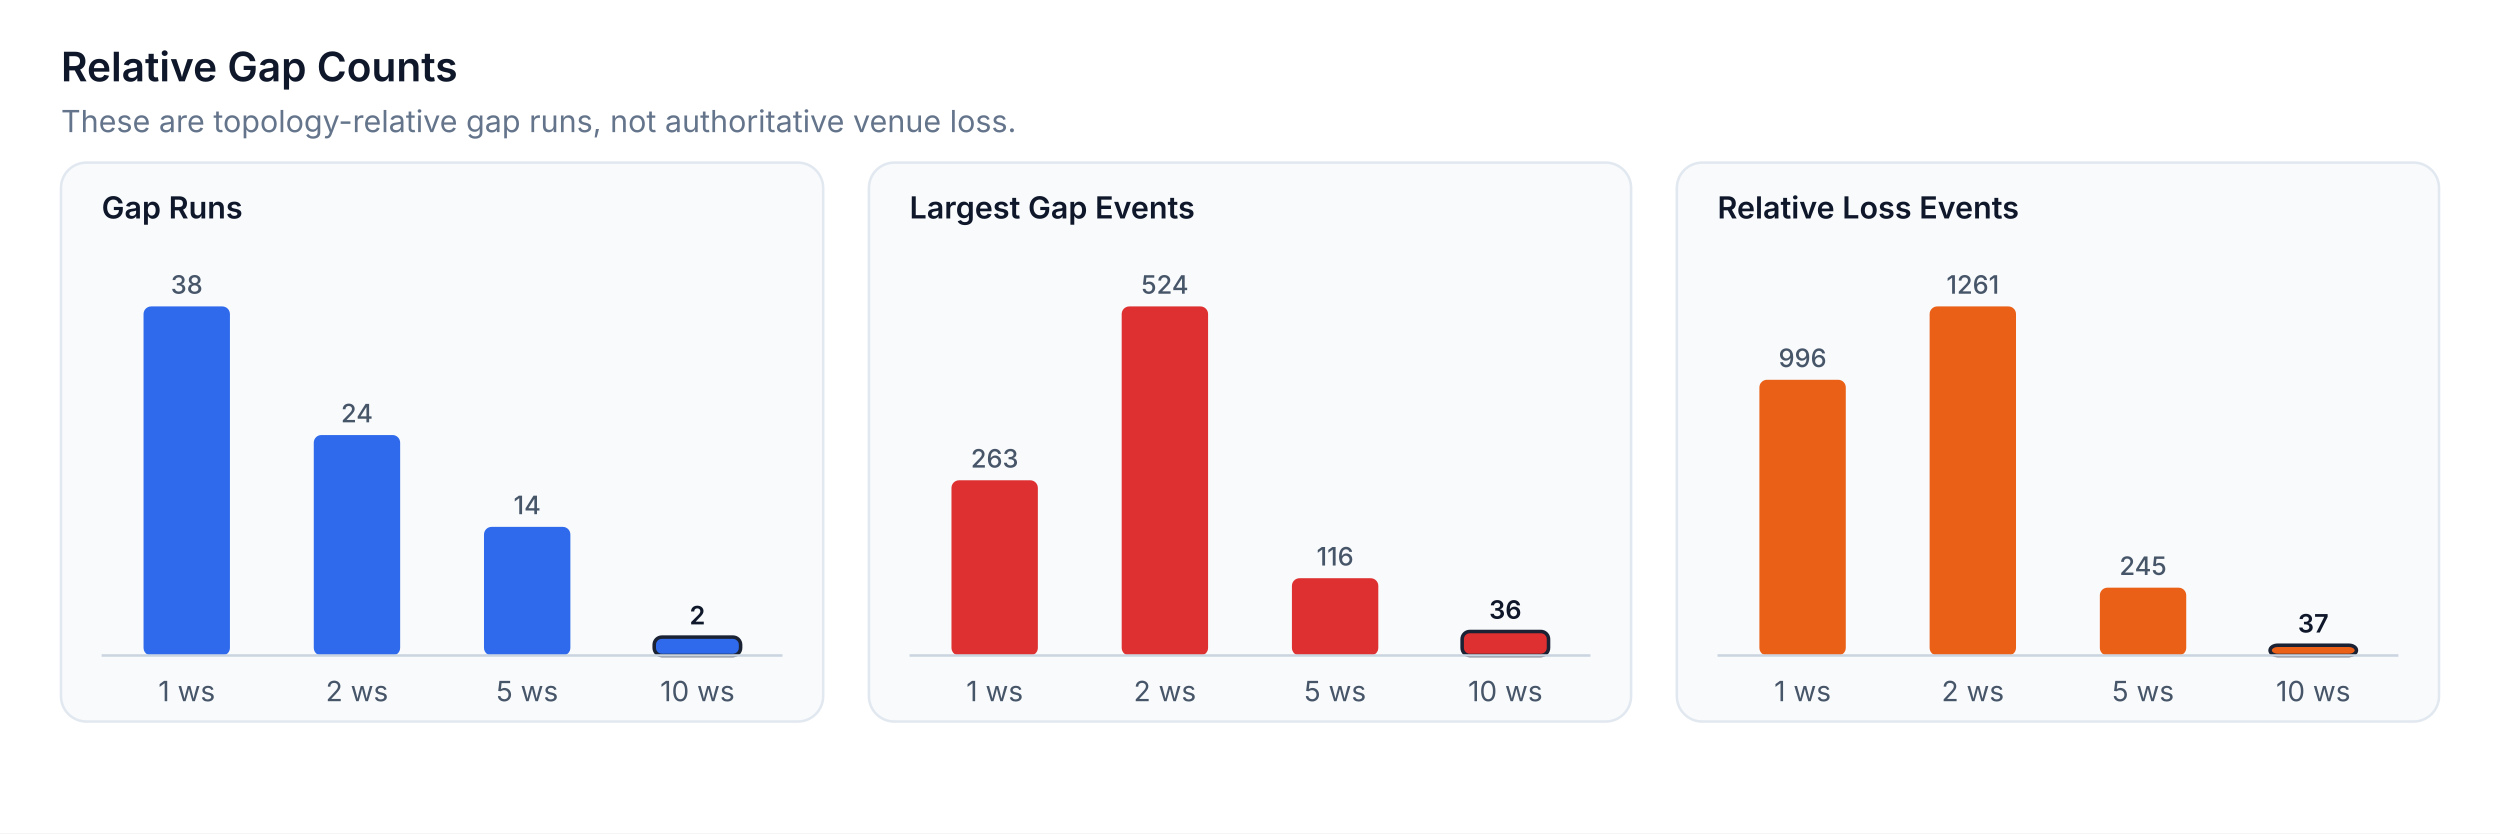
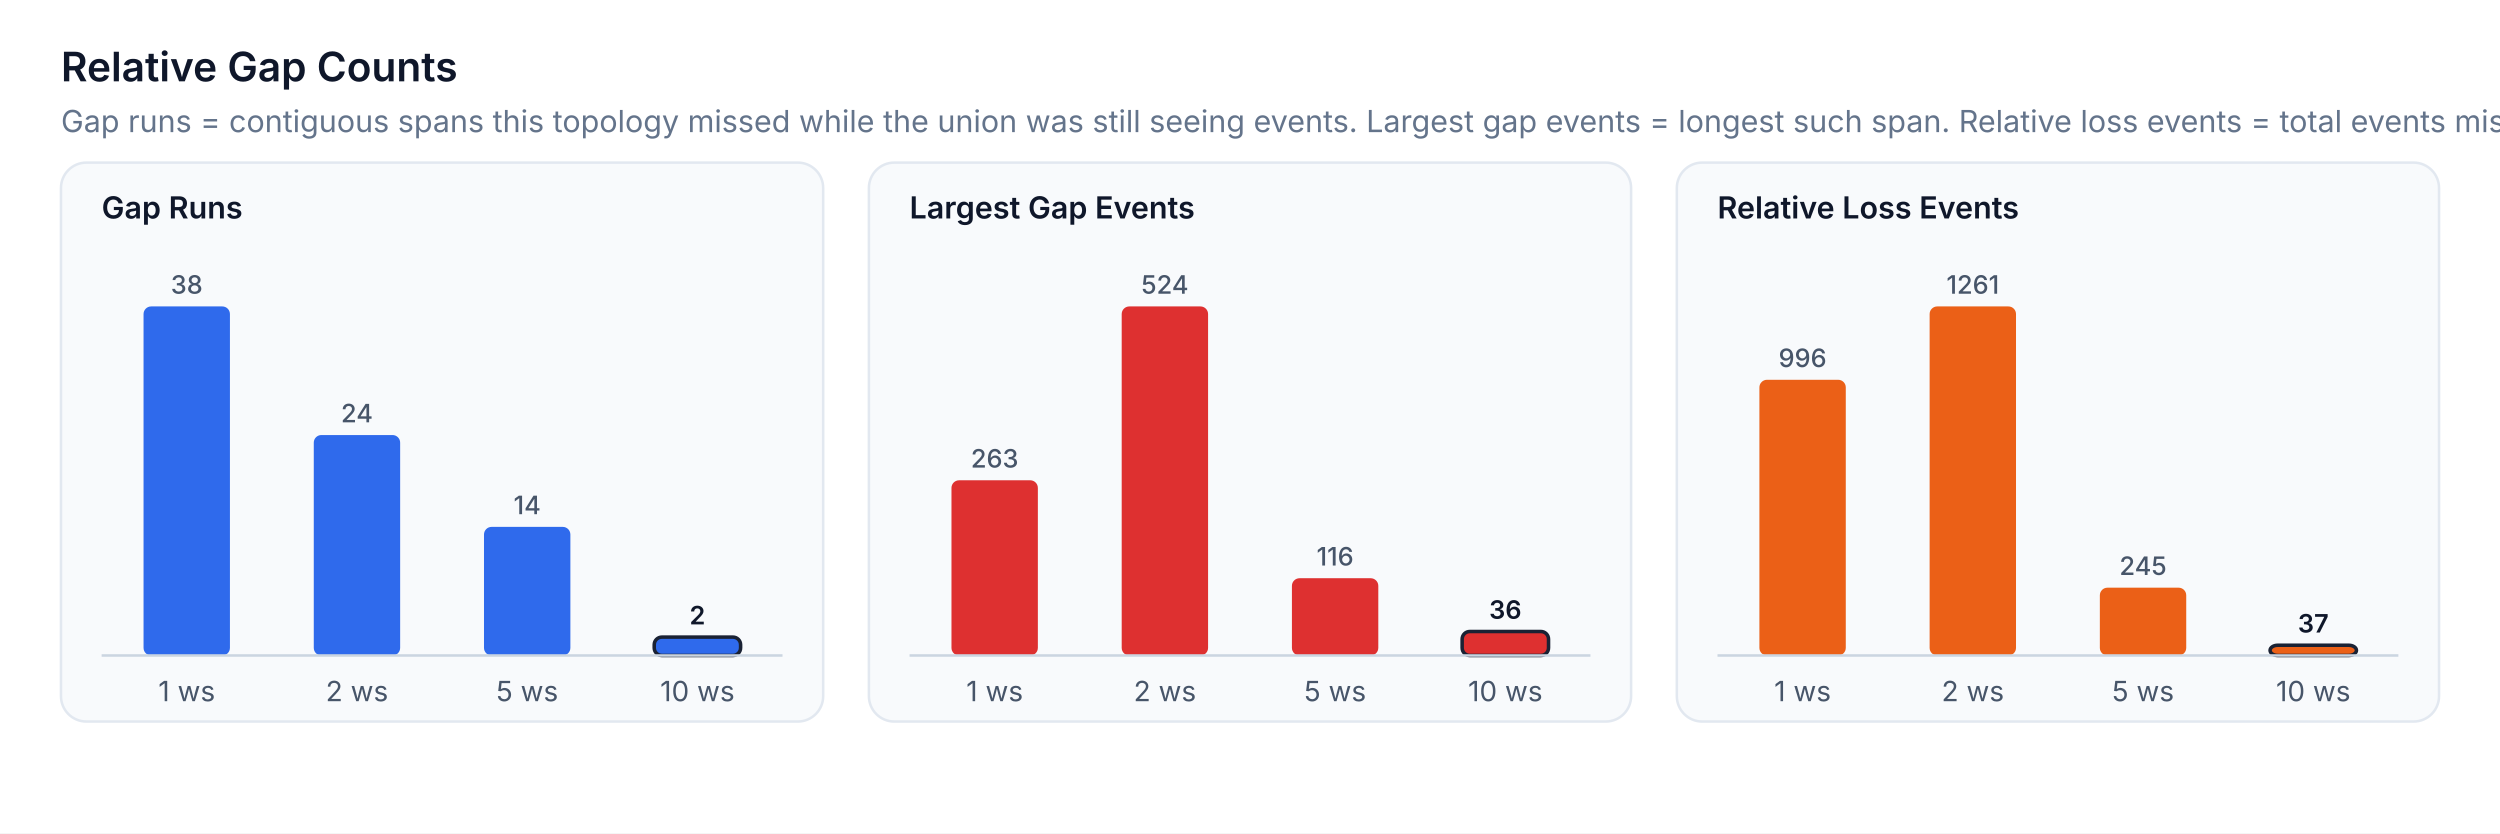
<svg xmlns="http://www.w3.org/2000/svg" width="984" height="328" viewBox="0 0 984 328" role="img" aria-label="Relative Gap Counts">
  <rect width="100%" height="100%" fill="#ffffff" />
  <text x="24" y="32" font-family="Inter, system-ui, -apple-system, Segoe UI, Arial, sans-serif" font-size="16" font-weight="600" fill="#0f172a">Relative Gap Counts</text>
-   <text x="24" y="52" font-family="Inter, system-ui, -apple-system, Segoe UI, Arial, sans-serif" font-size="12" fill="#64748b">These are topology-relative gap runs, not authoritative venue loss.</text>
+   <text x="24" y="52" font-family="Inter, system-ui, -apple-system, Segoe UI, Arial, sans-serif" font-size="12" fill="#64748b">Gap runs = contiguous spans this topology missed while the union was still seeing events. Largest gap events = longest such span. Relative loss events = total events missed by this topology across the run. These are within-run relative numbers, not authoritative venue loss.</text>
  <rect x="24.00" y="64.00" width="300.00" height="220.00" rx="10" fill="#f8fafc" stroke="#e2e8f0" />
  <text x="40.00" y="86.00" font-family="Inter, system-ui, -apple-system, Segoe UI, Arial, sans-serif" font-size="12" font-weight="600" fill="#0f172a">Gap Runs</text>
  <rect x="56.50" y="120.61" width="34.00" height="137.39" rx="3" fill="#2563eb" opacity="0.95" stroke="none" stroke-width="0" />
  <text x="73.50" y="115.61" text-anchor="middle" font-family="Inter, system-ui, -apple-system, Segoe UI, Arial, sans-serif" font-size="10" font-weight="500" fill="#475569">38</text>
  <text x="73.50" y="276.00" text-anchor="middle" font-family="Inter, system-ui, -apple-system, Segoe UI, Arial, sans-serif" font-size="11" fill="#475569">1 ws</text>
  <rect x="123.50" y="171.23" width="34.00" height="86.77" rx="3" fill="#2563eb" opacity="0.95" stroke="none" stroke-width="0" />
  <text x="140.50" y="166.23" text-anchor="middle" font-family="Inter, system-ui, -apple-system, Segoe UI, Arial, sans-serif" font-size="10" font-weight="500" fill="#475569">24</text>
  <text x="140.50" y="276.00" text-anchor="middle" font-family="Inter, system-ui, -apple-system, Segoe UI, Arial, sans-serif" font-size="11" fill="#475569">2 ws</text>
  <rect x="190.50" y="207.38" width="34.00" height="50.62" rx="3" fill="#2563eb" opacity="0.95" stroke="none" stroke-width="0" />
  <text x="207.50" y="202.38" text-anchor="middle" font-family="Inter, system-ui, -apple-system, Segoe UI, Arial, sans-serif" font-size="10" font-weight="500" fill="#475569">14</text>
  <text x="207.50" y="276.00" text-anchor="middle" font-family="Inter, system-ui, -apple-system, Segoe UI, Arial, sans-serif" font-size="11" fill="#475569">5 ws</text>
  <rect x="257.50" y="250.77" width="34.00" height="7.23" rx="3" fill="#2563eb" opacity="0.95" stroke="#0f172a" stroke-width="1.4" />
  <text x="274.50" y="245.77" text-anchor="middle" font-family="Inter, system-ui, -apple-system, Segoe UI, Arial, sans-serif" font-size="10" font-weight="600" fill="#0f172a">2</text>
  <text x="274.50" y="276.00" text-anchor="middle" font-family="Inter, system-ui, -apple-system, Segoe UI, Arial, sans-serif" font-size="11" fill="#475569">10 ws</text>
  <line x1="40.00" y1="258.00" x2="308.00" y2="258.00" stroke="#cbd5e1" stroke-width="1" />
  <rect x="342.00" y="64.00" width="300.00" height="220.00" rx="10" fill="#f8fafc" stroke="#e2e8f0" />
  <text x="358.00" y="86.00" font-family="Inter, system-ui, -apple-system, Segoe UI, Arial, sans-serif" font-size="12" font-weight="600" fill="#0f172a">Largest Gap Events</text>
  <rect x="374.50" y="189.04" width="34.00" height="68.96" rx="3" fill="#dc2626" opacity="0.95" stroke="none" stroke-width="0" />
  <text x="391.50" y="184.04" text-anchor="middle" font-family="Inter, system-ui, -apple-system, Segoe UI, Arial, sans-serif" font-size="10" font-weight="500" fill="#475569">263</text>
  <text x="391.50" y="276.00" text-anchor="middle" font-family="Inter, system-ui, -apple-system, Segoe UI, Arial, sans-serif" font-size="11" fill="#475569">1 ws</text>
  <rect x="441.50" y="120.61" width="34.00" height="137.39" rx="3" fill="#dc2626" opacity="0.95" stroke="none" stroke-width="0" />
  <text x="458.50" y="115.61" text-anchor="middle" font-family="Inter, system-ui, -apple-system, Segoe UI, Arial, sans-serif" font-size="10" font-weight="500" fill="#475569">524</text>
  <text x="458.50" y="276.00" text-anchor="middle" font-family="Inter, system-ui, -apple-system, Segoe UI, Arial, sans-serif" font-size="11" fill="#475569">2 ws</text>
  <rect x="508.50" y="227.59" width="34.00" height="30.41" rx="3" fill="#dc2626" opacity="0.95" stroke="none" stroke-width="0" />
  <text x="525.50" y="222.59" text-anchor="middle" font-family="Inter, system-ui, -apple-system, Segoe UI, Arial, sans-serif" font-size="10" font-weight="500" fill="#475569">116</text>
  <text x="525.50" y="276.00" text-anchor="middle" font-family="Inter, system-ui, -apple-system, Segoe UI, Arial, sans-serif" font-size="11" fill="#475569">5 ws</text>
  <rect x="575.50" y="248.56" width="34.00" height="9.44" rx="3" fill="#dc2626" opacity="0.95" stroke="#0f172a" stroke-width="1.4" />
  <text x="592.50" y="243.56" text-anchor="middle" font-family="Inter, system-ui, -apple-system, Segoe UI, Arial, sans-serif" font-size="10" font-weight="600" fill="#0f172a">36</text>
  <text x="592.50" y="276.00" text-anchor="middle" font-family="Inter, system-ui, -apple-system, Segoe UI, Arial, sans-serif" font-size="11" fill="#475569">10 ws</text>
  <line x1="358.00" y1="258.00" x2="626.00" y2="258.00" stroke="#cbd5e1" stroke-width="1" />
  <rect x="660.00" y="64.00" width="300.00" height="220.00" rx="10" fill="#f8fafc" stroke="#e2e8f0" />
  <text x="676.00" y="86.00" font-family="Inter, system-ui, -apple-system, Segoe UI, Arial, sans-serif" font-size="12" font-weight="600" fill="#0f172a">Relative Loss Events</text>
  <rect x="692.50" y="149.48" width="34.00" height="108.52" rx="3" fill="#ea580c" opacity="0.95" stroke="none" stroke-width="0" />
  <text x="709.50" y="144.48" text-anchor="middle" font-family="Inter, system-ui, -apple-system, Segoe UI, Arial, sans-serif" font-size="10" font-weight="500" fill="#475569">996</text>
  <text x="709.50" y="276.00" text-anchor="middle" font-family="Inter, system-ui, -apple-system, Segoe UI, Arial, sans-serif" font-size="11" fill="#475569">1 ws</text>
  <rect x="759.50" y="120.61" width="34.00" height="137.39" rx="3" fill="#ea580c" opacity="0.95" stroke="none" stroke-width="0" />
  <text x="776.50" y="115.61" text-anchor="middle" font-family="Inter, system-ui, -apple-system, Segoe UI, Arial, sans-serif" font-size="10" font-weight="500" fill="#475569">1261</text>
  <text x="776.50" y="276.00" text-anchor="middle" font-family="Inter, system-ui, -apple-system, Segoe UI, Arial, sans-serif" font-size="11" fill="#475569">2 ws</text>
  <rect x="826.50" y="231.31" width="34.00" height="26.69" rx="3" fill="#ea580c" opacity="0.95" stroke="none" stroke-width="0" />
  <text x="843.50" y="226.31" text-anchor="middle" font-family="Inter, system-ui, -apple-system, Segoe UI, Arial, sans-serif" font-size="10" font-weight="500" fill="#475569">245</text>
  <text x="843.50" y="276.00" text-anchor="middle" font-family="Inter, system-ui, -apple-system, Segoe UI, Arial, sans-serif" font-size="11" fill="#475569">5 ws</text>
  <rect x="893.50" y="253.97" width="34.00" height="4.03" rx="3" fill="#ea580c" opacity="0.95" stroke="#0f172a" stroke-width="1.4" />
  <text x="910.50" y="248.97" text-anchor="middle" font-family="Inter, system-ui, -apple-system, Segoe UI, Arial, sans-serif" font-size="10" font-weight="600" fill="#0f172a">37</text>
  <text x="910.50" y="276.00" text-anchor="middle" font-family="Inter, system-ui, -apple-system, Segoe UI, Arial, sans-serif" font-size="11" fill="#475569">10 ws</text>
  <line x1="676.00" y1="258.00" x2="944.00" y2="258.00" stroke="#cbd5e1" stroke-width="1" />
</svg>
